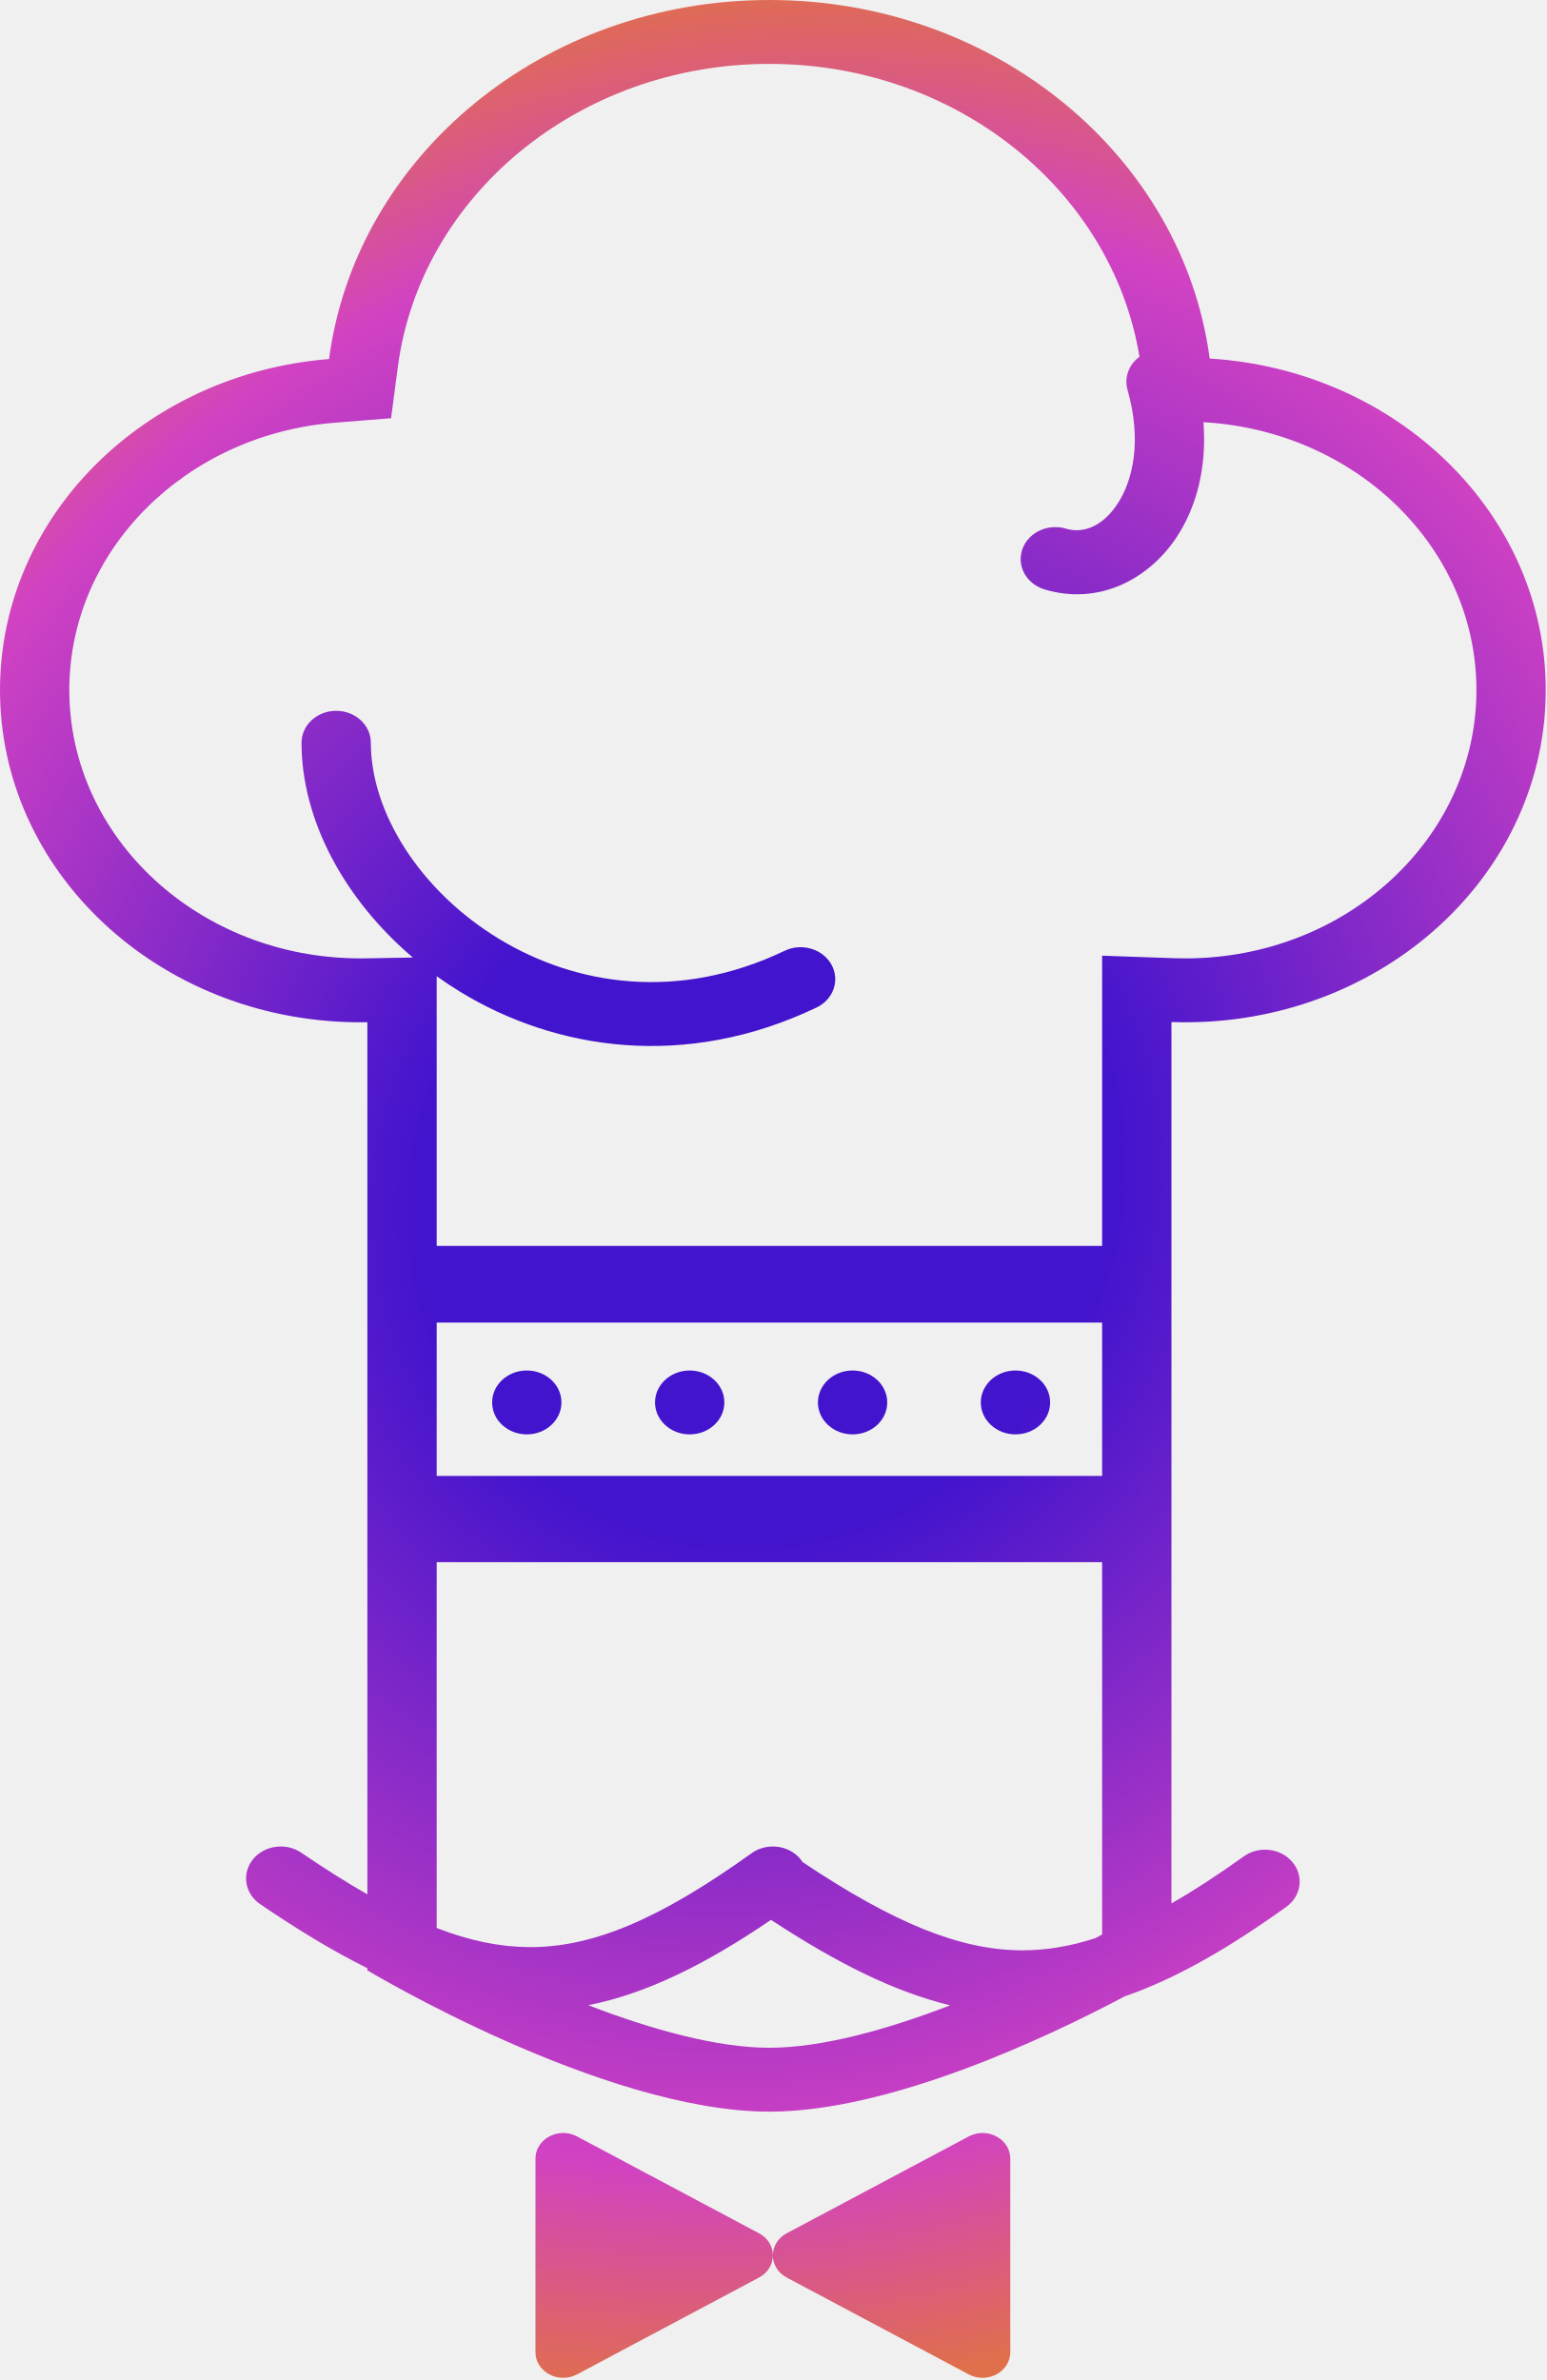
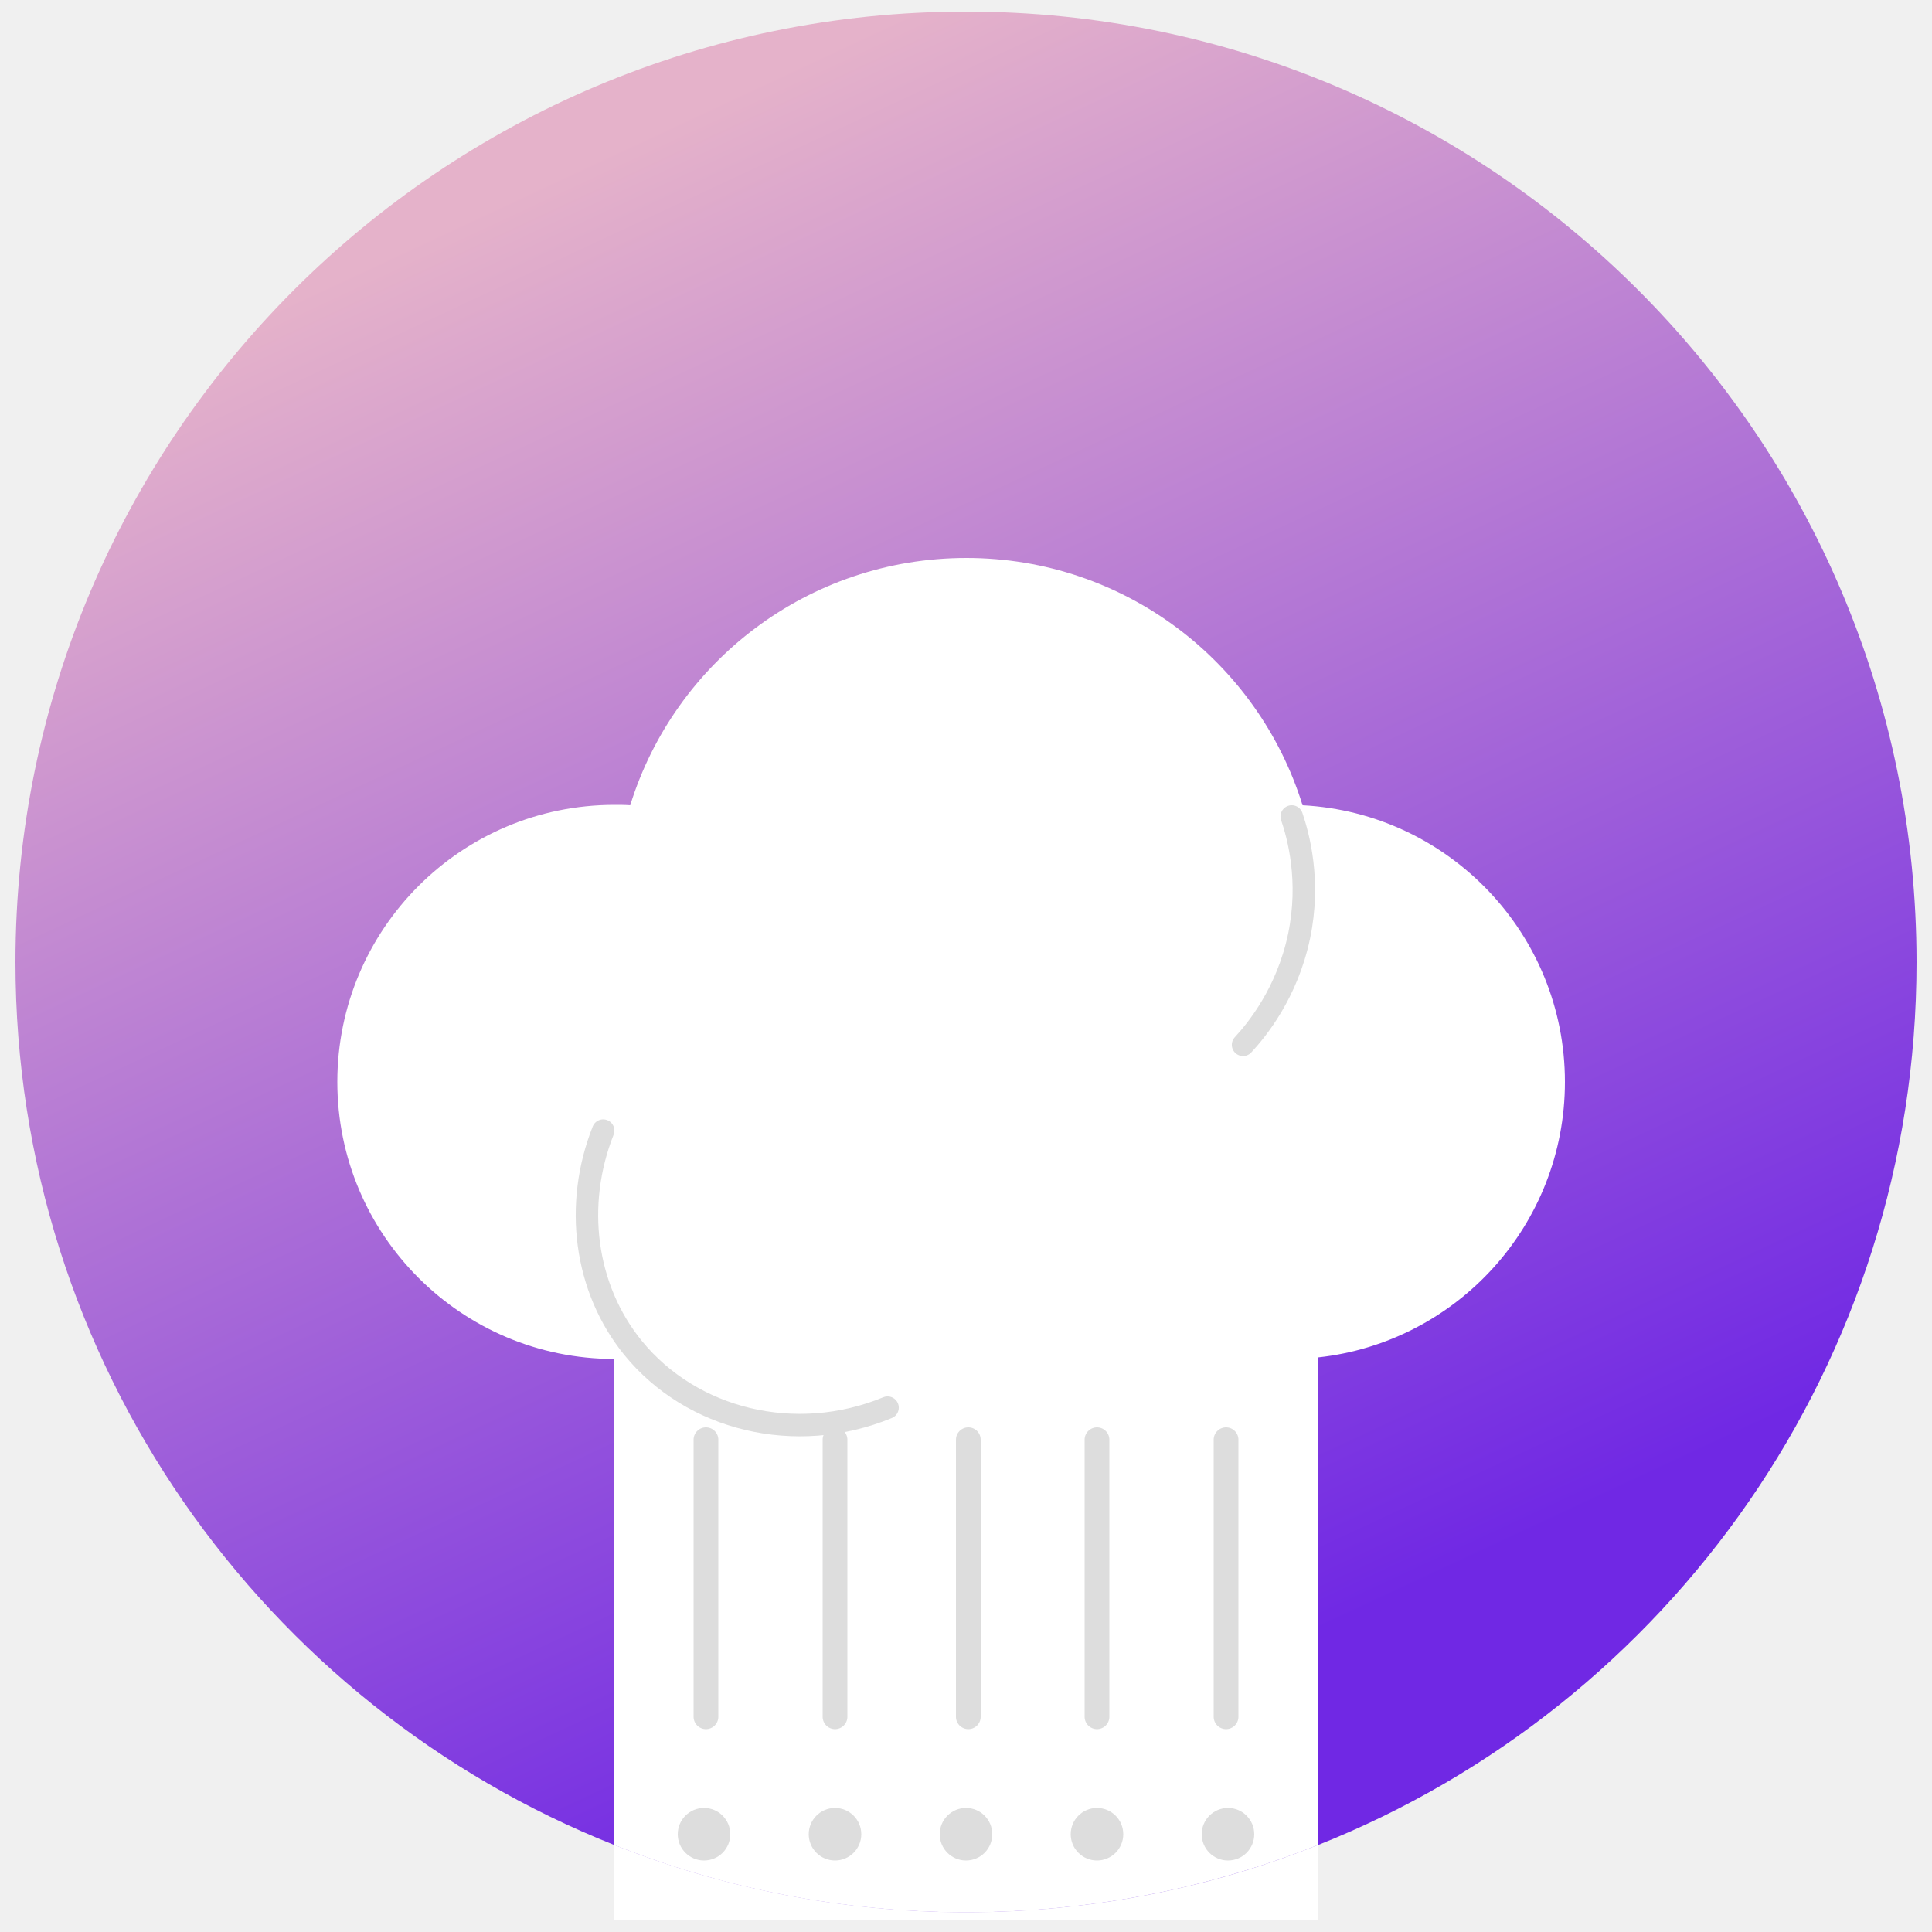
- <svg xmlns="http://www.w3.org/2000/svg" width="484" height="745" viewBox="0 0 484 745" fill="none">
-   <mask id="mask0_758_2336" style="mask-type:alpha" maskUnits="userSpaceOnUse" x="0" y="0" width="484" height="745">
-     <path d="M164.901 449C170.893 449 175.75 444.523 175.75 439C175.75 433.477 170.893 429 164.901 429C158.91 429 154.052 433.477 154.052 439C154.052 444.523 158.91 449 164.901 449Z" fill="black" />
-     <path d="M226.739 439C226.739 444.523 221.882 449 215.89 449C209.899 449 205.042 444.523 205.042 439C205.042 433.477 209.899 429 215.89 429C221.882 429 226.739 433.477 226.739 439Z" fill="black" />
-     <path d="M277.728 439C277.728 444.523 272.871 449 266.88 449C260.888 449 256.031 444.523 256.031 439C256.031 433.477 260.888 429 266.88 429C272.871 429 277.728 433.477 277.728 439Z" fill="black" />
-     <path d="M328.718 439C328.718 444.523 323.86 449 317.869 449C311.877 449 307.02 444.523 307.02 439C307.02 433.477 311.877 429 317.869 429C323.86 429 328.718 433.477 328.718 439Z" fill="black" />
-     <path fill-rule="evenodd" clip-rule="evenodd" d="M240.843 0C311.744 0 370.235 48.98 378.664 112.234C437.416 115.854 483.855 160.928 483.855 216C483.855 272.098 435.669 317.823 375.367 319.924C373.927 319.975 372.481 320 371.028 320C369.575 320 368.128 319.975 366.688 319.924V595.823C373.69 591.823 381.181 586.942 389.32 581.107C394.05 577.716 400.866 578.502 404.544 582.861C408.223 587.221 407.371 593.504 402.641 596.894C384.643 609.797 368.231 619.328 352.122 624.88C328.038 637.649 278.807 661 240.843 661C188.591 661 114.997 616.767 114.997 616.767V616.087C104.301 610.805 93.22 604.064 81.434 596.047C76.613 592.768 75.589 586.507 79.146 582.063C82.704 577.619 89.496 576.675 94.317 579.954C101.703 584.978 108.561 589.307 114.997 592.982V319.981C114.275 319.994 113.552 320 112.827 320C112.102 320 111.379 319.994 110.657 319.981C49.346 318.915 0 272.769 0 216C0 161.614 45.289 116.978 103.001 112.389C111.355 49.06 169.883 0 240.843 0ZM144.066 310.465C141.538 308.923 139.079 307.292 136.694 305.578V390H344.991V299.154L367.508 299.939C368.675 299.979 369.848 300 371.028 300C421.357 300 462.157 262.392 462.157 216C462.157 171.527 424.649 135.112 377.217 132.19L376.711 132.159C377.814 146.261 374.556 158.87 368.112 168.455C359.444 181.35 343.915 189.581 326.991 184.51C321.293 182.803 318.175 177.161 320.028 171.909C321.88 166.656 328.001 163.782 333.699 165.49C338.471 166.92 344.64 165.401 349.669 157.921C354.679 150.468 357.478 137.888 352.945 122.052C351.812 118.095 353.417 114.065 356.682 111.67C348.155 59.78 299.523 20 240.843 20C180.987 20 131.586 61.39 124.54 114.803L122.414 130.919L104.866 132.315C58.276 136.02 21.698 172.083 21.698 216C21.698 262.392 62.498 300 112.827 300C113.415 300 114.002 299.995 114.588 299.985L129.221 299.73C108.018 281.698 94.384 256.924 94.384 232.5C94.384 226.977 99.241 222.5 105.233 222.5C111.225 222.5 116.082 226.977 116.082 232.5C116.082 254.264 131.402 278.76 156.038 293.785C180.18 308.509 212.33 313.522 245.615 297.622C250.935 295.081 257.482 296.996 260.239 301.899C262.996 306.803 260.919 312.838 255.599 315.379C214.57 334.978 174.032 328.741 144.066 310.465ZM136.694 462V414H344.991V462H136.694ZM344.991 605.565V489H136.694V603.517C147.163 607.557 156.604 609.462 165.728 609.499C185.465 609.579 206.243 600.915 235.268 580.107C239.997 576.716 246.813 577.502 250.492 581.861C250.776 582.199 251.034 582.547 251.265 582.906C279.938 602.057 300.561 610.421 319.781 610.499C327.216 610.529 334.799 609.318 342.914 606.685L343.444 606.401C343.976 606.115 344.491 605.836 344.991 605.565ZM297.428 627.719C279.575 623.392 261.445 614.152 241.343 600.962C221.059 614.771 202.653 623.987 184.156 627.68C204.049 635.352 224.517 641 240.843 641C257.14 641 277.567 635.371 297.428 627.719Z" fill="black" />
-     <path d="M241.928 706.002C241.928 708.696 243.375 711.39 246.268 712.929L303.224 743.24C309.01 746.319 316.242 742.47 316.242 736.312V675.69C316.242 669.531 309.01 665.682 303.224 668.762L246.268 699.073C243.375 700.612 241.928 703.306 241.928 706C241.928 703.306 240.481 700.612 237.589 699.073L180.633 668.762C174.847 665.682 167.614 669.531 167.614 675.69V736.312C167.614 742.47 174.847 746.319 180.633 743.24L237.589 712.929C240.481 711.39 241.928 708.696 241.928 706.002Z" fill="black" />
-   </mask>
-   <g mask="url(#mask0_758_2336)">
-     <rect x="-40.138" y="-21" width="560" height="785" fill="url(#paint0_angular_758_2336)" />
+ <svg xmlns="http://www.w3.org/2000/svg" version="1.1" id="Layer_1" x="0px" y="0px" viewBox="0 0 500 500" style="enable-background:new 0 0 500 500;" xml:space="preserve">
+   <style type="text/css">
+ 	.st0{fill:url(#SVGID_1_);}
+ 	.st1{fill:#FFFFFF;}
+ 	.st2{fill:none;stroke:#DDDDDD;stroke-width:5.812;stroke-linecap:round;stroke-linejoin:round;stroke-miterlimit:10;}
+ 	.st3{fill:#DDDDDD;}
+ 	.st4{fill:none;stroke:#DDDDDD;stroke-width:6.405;stroke-linecap:round;stroke-linejoin:round;stroke-miterlimit:10;}
+ </style>
+   <g>
+     <g>
+       <linearGradient id="SVGID_1_" gradientUnits="userSpaceOnUse" x1="153.088" y1="41.141" x2="362.052" y2="489.266">
+         <stop offset="0" style="stop-color:#E5B2CA" />
+         <stop offset="0.86" style="stop-color:#7028E4" />
+       </linearGradient>
+       <path class="st0" d="M496,249c0,103.7-64.1,192.4-154.9,228.5c-28.2,11.2-58.9,17.4-91.1,17.4c-32.2,0-62.9-6.2-91-17.4    C68.2,441.4,4,352.7,4,249C4,113.1,114.2,3,250,3S496,113.1,496,249z" />
+     </g>
+     <g>
+       <g>
+         <g>
+           <path class="st1" d="M341.1,477.5V497H159v-19.5c28.2,11.2,58.9,17.4,91,17.4C282.2,494.9,312.9,488.8,341.1,477.5z" />
+         </g>
+         <g>
+           <path class="st1" d="M405,280c0,37-28,67.4-63.9,71.3v126.2c-28.2,11.2-58.9,17.4-91.1,17.4c-32.2,0-62.9-6.2-91-17.4V351.7      c-39.6,0-71.7-32.1-71.7-71.7c0-39.6,32.1-71.7,71.7-71.7c1.4,0,2.7,0,4.1,0.1c11.5-37.1,46.1-64,87-64c40.9,0,75.5,26.9,87,64      C374.9,210.4,405,241.7,405,280z" />
+         </g>
+         <path class="st2" d="M334.3,211.3c1.7,5,4.9,16.6,1.9,31c-3.1,14.7-10.9,24.2-14.5,28.1" />
+         <path class="st2" d="M156.1,292.6c-7.6,19.2-4.8,40.8,7.7,56.2c15.2,18.7,42.1,25.3,65.9,15.5" />
+         <g>
+           <circle class="st3" cx="182.2" cy="474.7" r="6.8" />
+           <circle class="st3" cx="216.1" cy="474.7" r="6.8" />
+           <circle class="st3" cx="250" cy="474.7" r="6.8" />
+           <circle class="st3" cx="283.9" cy="474.7" r="6.8" />
+           <circle class="st3" cx="317.8" cy="474.7" r="6.8" />
+         </g>
+       </g>
+       <line class="st4" x1="182.7" y1="444.3" x2="182.7" y2="372.6" />
+       <line class="st4" x1="283.9" y1="444.3" x2="283.9" y2="372.6" />
+       <line class="st4" x1="317.3" y1="444.3" x2="317.3" y2="372.6" />
+       <line class="st4" x1="216.1" y1="444.3" x2="216.1" y2="372.6" />
+       <line class="st4" x1="250.6" y1="444.3" x2="250.6" y2="372.6" />
+     </g>
  </g>
-   <defs>
-     <radialGradient id="paint0_angular_758_2336" cx="0" cy="0" r="1" gradientUnits="userSpaceOnUse" gradientTransform="translate(240 372) rotate(38.826) scale(430.651 465.262)">
-       <stop offset="0.245" stop-color="#4314CD" />
-       <stop offset="0.677" stop-color="#D142C3" />
-       <stop offset="0.839" stop-color="#E06F4B" />
-     </radialGradient>
-   </defs>
</svg>
